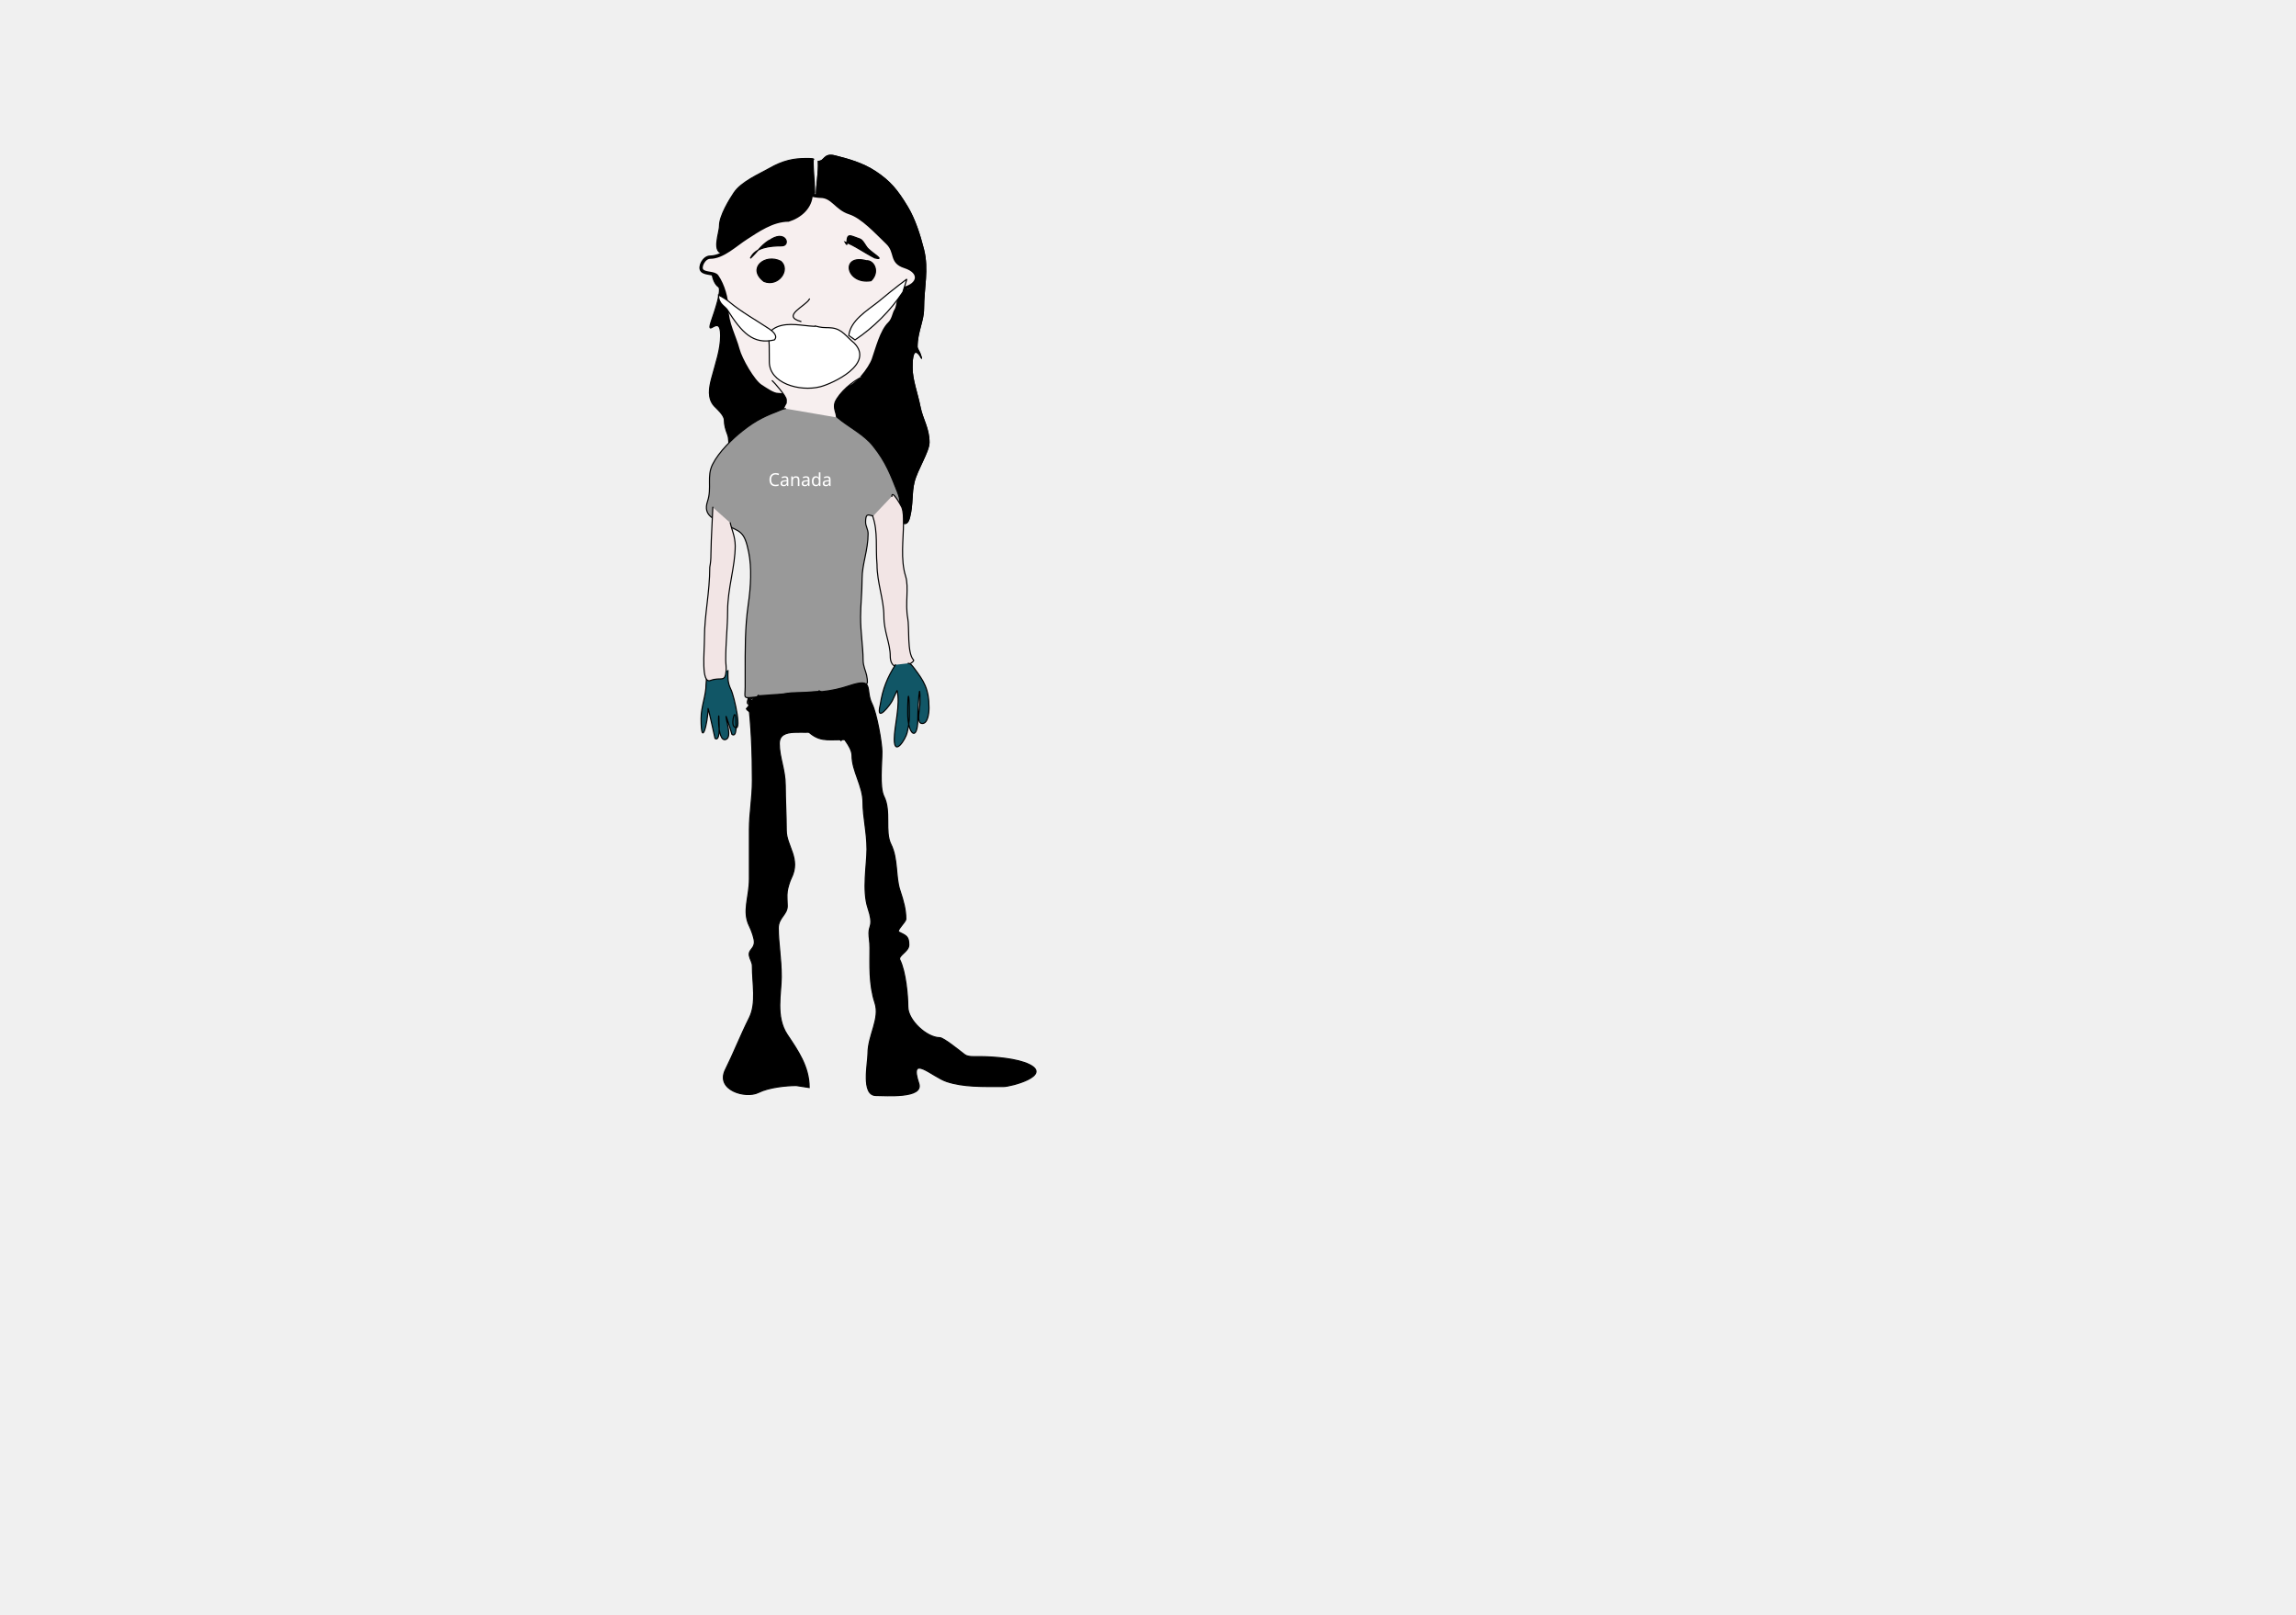
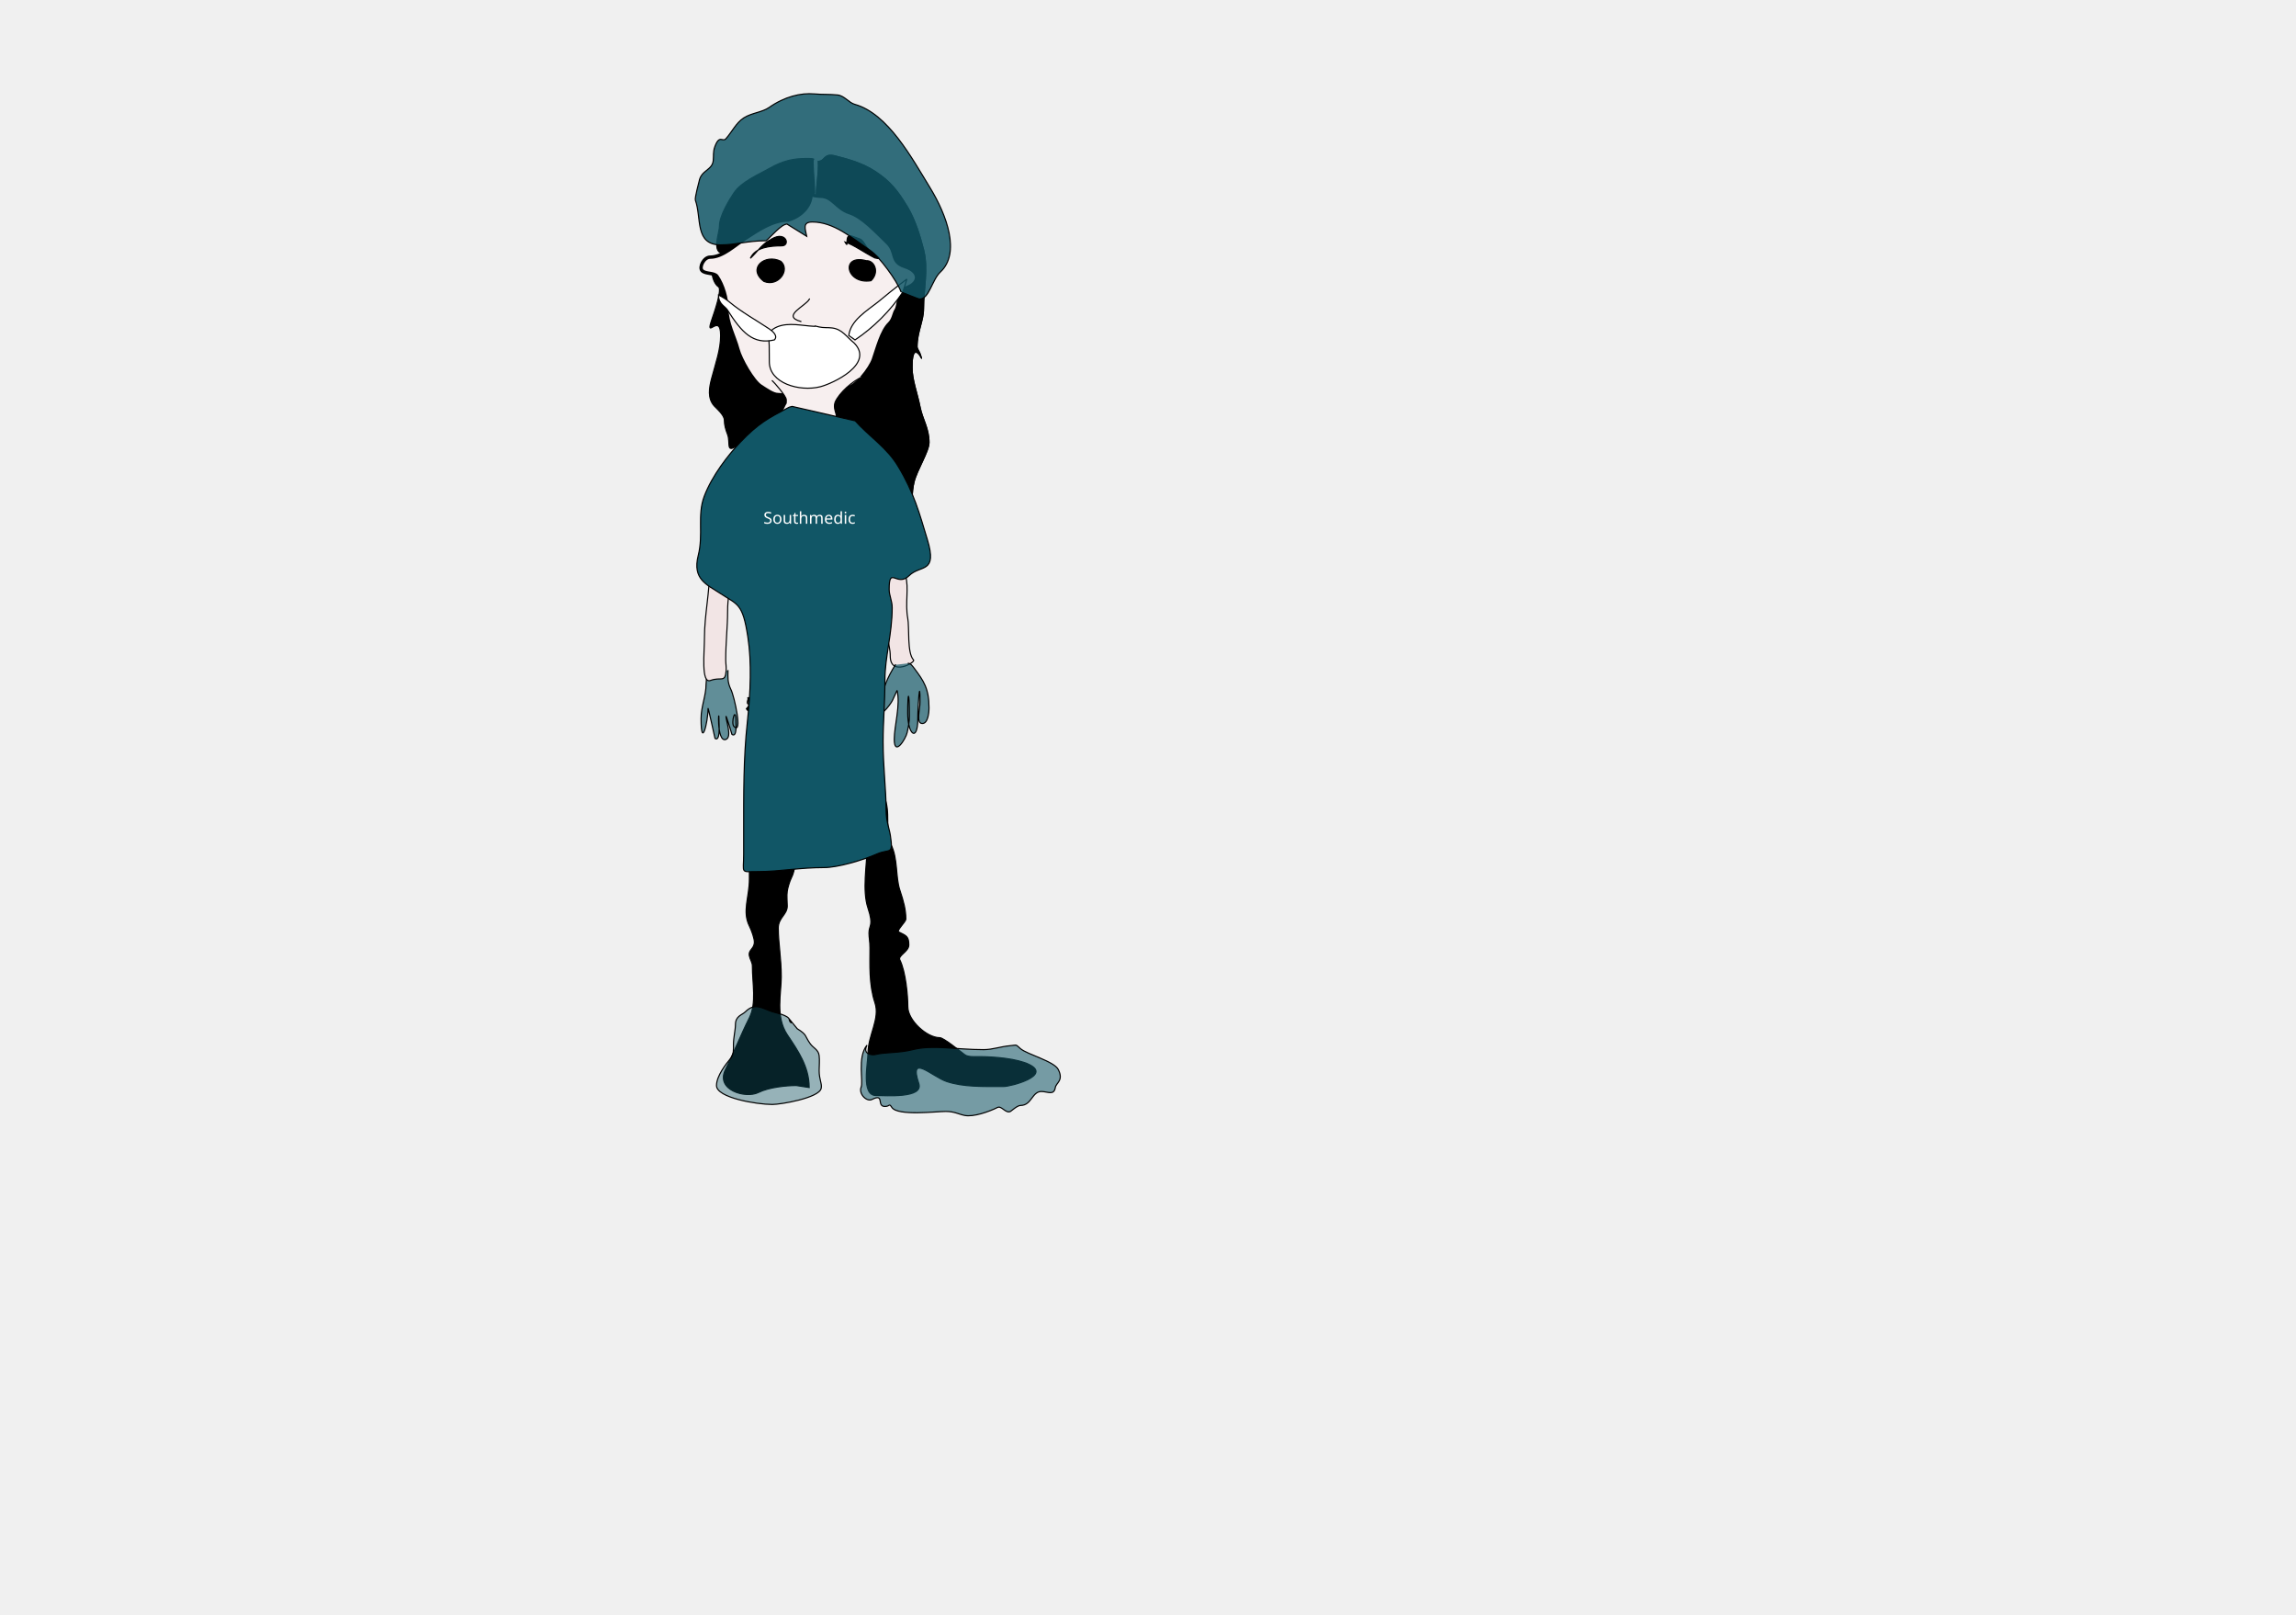
<svg xmlns="http://www.w3.org/2000/svg" style="isolation:isolate" viewBox="0 0 1536 1080" width="1536pt" height="1080pt">
  <defs>
-     <clipPath id="_clipPath_cpBsq9xCHse7Hvdb8SD56NiZBWjEKsyt">
+     <clipPath id="_clipPath_yjaby6WmPnah1nev9OCKCdMO6e9hA40p">
      <rect width="1536" height="1080" />
    </clipPath>
  </defs>
-   <g clip-path="url(#_clipPath_cpBsq9xCHse7Hvdb8SD56NiZBWjEKsyt)">
+   <g clip-path="url(#_clipPath_yjaby6WmPnah1nev9OCKCdMO6e9hA40p)">
    <g style="isolation:isolate" />
    <path d=" M 544 107 C 543.88 114.3 545 121.458 545 129 C 541.646 139.063 535.755 141.83 528 147 C 521.131 151.579 511.085 150.249 506 155.333 C 501.461 159.872 488.612 169.667 484.667 169.667 C 475.459 169.667 481.333 156.005 481.333 151 C 481.333 144.215 488.127 133.31 491 129 C 496.024 121.465 507.94 116.51 514.667 112.667 C 524.1 107.276 531.179 106 539.333 106 C 541.49 106 545.667 105.927 544 107 Z " fill="rgb(0,0,0)" vector-effect="non-scaling-stroke" stroke-width="1" stroke="rgb(0,0,0)" stroke-linejoin="miter" stroke-linecap="square" stroke-miterlimit="3" />
    <path d=" M 547.5 107.915 C 547.891 115.508 546.167 123.214 546.167 130.915 C 546.984 133.366 565.603 142.133 567.833 143.248 C 576.399 147.531 581.707 157.736 588.167 162.581 C 592.532 165.855 598.19 180.992 601.167 180.248 C 609.632 178.132 614.526 189.342 609.167 192.915 C 605.581 195.305 599.903 193.11 598.5 195.915 C 597.023 198.87 597.884 203.097 596.833 206.248 C 594.711 212.614 587.167 224.64 587.167 229.581 C 587.167 237.577 580.678 245.648 577.167 250.915 C 572.508 257.903 557.748 264.504 555.833 270.248 C 551.565 283.053 558.752 281.167 563.833 286.248 C 571.238 293.653 580.56 299.838 584.833 306.248 C 591.157 315.733 595.167 321.007 595.167 330.915 C 595.167 338.354 605.266 358.85 608.5 345.915 C 610.764 336.859 609.563 329.997 611.5 322.248 C 613.553 314.037 621.5 301.9 621.5 295.915 C 621.5 286.425 617.189 280.691 615.5 272.248 C 613.573 262.611 610.167 254.104 610.167 245.915 C 610.167 242.723 610.158 232.812 614.167 236.248 C 616.178 237.972 617.517 242.631 615.5 236.581 C 615.095 235.366 613.5 233.225 613.5 231.915 C 613.5 222.026 617.833 214.658 617.833 206.581 C 617.833 192.439 621.185 180.323 617.833 166.915 C 615.325 156.88 611.817 146.332 607.167 138.581 C 600.255 127.062 595.425 121.309 585.833 114.915 C 577.214 109.169 567.461 106.488 558.5 104.248 C 550.945 102.359 551.956 107.915 547.5 107.915 Z " fill="rgb(0,0,0)" vector-effect="non-scaling-stroke" stroke-width="1" stroke="rgb(0,0,0)" stroke-linejoin="miter" stroke-linecap="square" stroke-miterlimit="3" />
-     <clipPath id="_clipPath_ZC31mI3tJDQswKi85VCS6zDesDNCjxKi">
+     <clipPath id="_clipPath_SyZlOU279rAZ5YUUAyWHdUCPVUvEKLfC">
      <path d=" M 547.5 107.915 C 547.891 115.508 546.167 123.214 546.167 130.915 C 546.984 133.366 565.603 142.133 567.833 143.248 C 576.399 147.531 581.707 157.736 588.167 162.581 C 592.532 165.855 598.19 180.992 601.167 180.248 C 609.632 178.132 614.526 189.342 609.167 192.915 C 605.581 195.305 599.903 193.11 598.5 195.915 C 597.023 198.87 597.884 203.097 596.833 206.248 C 594.711 212.614 587.167 224.64 587.167 229.581 C 587.167 237.577 580.678 245.648 577.167 250.915 C 572.508 257.903 557.748 264.504 555.833 270.248 C 551.565 283.053 558.752 281.167 563.833 286.248 C 571.238 293.653 580.56 299.838 584.833 306.248 C 591.157 315.733 595.167 321.007 595.167 330.915 C 595.167 338.354 605.266 358.85 608.5 345.915 C 610.764 336.859 609.563 329.997 611.5 322.248 C 613.553 314.037 621.5 301.9 621.5 295.915 C 621.5 286.425 617.189 280.691 615.5 272.248 C 613.573 262.611 610.167 254.104 610.167 245.915 C 610.167 242.723 610.158 232.812 614.167 236.248 C 616.178 237.972 617.517 242.631 615.5 236.581 C 615.095 235.366 613.5 233.225 613.5 231.915 C 613.5 222.026 617.833 214.658 617.833 206.581 C 617.833 192.439 621.185 180.323 617.833 166.915 C 615.325 156.88 611.817 146.332 607.167 138.581 C 600.255 127.062 595.425 121.309 585.833 114.915 C 577.214 109.169 567.461 106.488 558.5 104.248 C 550.945 102.359 551.956 107.915 547.5 107.915 Z " fill="rgb(0,0,0)" vector-effect="non-scaling-stroke" stroke-width="1" stroke="rgb(0,0,0)" stroke-linejoin="miter" stroke-linecap="square" stroke-miterlimit="3" />
    </clipPath>
-     <g clip-path="url(#_clipPath_ZC31mI3tJDQswKi85VCS6zDesDNCjxKi)" />
+     <g clip-path="url(#_clipPath_SyZlOU279rAZ5YUUAyWHdUCPVUvEKLfC)" />
    <path d=" M 547.5 107.915 C 547.891 115.508 546.167 123.214 546.167 130.915 C 546.984 133.366 565.603 142.133 567.833 143.248 C 576.399 147.531 581.707 157.736 588.167 162.581 C 592.532 165.855 598.19 180.992 601.167 180.248 C 609.632 178.132 614.526 189.342 609.167 192.915 C 605.581 195.305 599.903 193.11 598.5 195.915 C 597.023 198.87 597.884 203.097 596.833 206.248 C 594.711 212.614 587.167 224.64 587.167 229.581 C 587.167 237.577 580.678 245.648 577.167 250.915 C 572.508 257.903 557.748 264.504 555.833 270.248 C 551.565 283.053 558.752 281.167 563.833 286.248 C 571.238 293.653 580.56 299.838 584.833 306.248 C 591.157 315.733 595.167 321.007 595.167 330.915 C 595.167 338.354 605.266 358.85 608.5 345.915 C 610.764 336.859 609.563 329.997 611.5 322.248 C 613.553 314.037 621.5 301.9 621.5 295.915 C 621.5 286.425 617.189 280.691 615.5 272.248 C 613.573 262.611 610.167 254.104 610.167 245.915 C 610.167 242.723 610.158 232.812 614.167 236.248 C 616.178 237.972 617.517 242.631 615.5 236.581 C 615.095 235.366 613.5 233.225 613.5 231.915 C 613.5 222.026 617.833 214.658 617.833 206.581 C 617.833 192.439 621.185 180.323 617.833 166.915 C 615.325 156.88 611.817 146.332 607.167 138.581 C 600.255 127.062 595.425 121.309 585.833 114.915 C 577.214 109.169 567.461 106.488 558.5 104.248 C 550.945 102.359 551.956 107.915 547.5 107.915 Z " fill="transparent" vector-effect="non-scaling-stroke" stroke-width="1" stroke="rgb(0,0,0)" stroke-linejoin="miter" stroke-linecap="square" stroke-miterlimit="3" />
    <path d=" M 479.599 181.981 C 485.54 186.803 487.351 185.726 489.562 195.207 C 491.561 202.83 496.322 212.257 496.322 218.608 C 496.322 228.067 501.917 237.12 506.285 243.365 C 512.084 251.656 521.963 255.944 526.923 263.035 C 533.599 272.58 525.599 278.572 518.027 283.383 C 508.957 289.147 500.575 292.637 493.12 297.966 C 485.287 303.566 488.866 295.971 486.715 290.505 C 485.512 287.448 484.581 284.28 484.581 281.009 C 484.581 277.494 479.088 272.924 477.82 271.514 C 473.174 266.348 474.431 259.338 476.041 253.2 C 478.848 242.496 482.09 233.903 482.09 224.373 C 482.09 208.292 471.023 228.548 476.397 213.182 C 477.625 209.669 483.266 193.468 480.667 191.816 C 475.924 188.803 474.478 175.404 479.599 181.981 Z " fill="rgb(0,0,0)" vector-effect="non-scaling-stroke" stroke-width="1" stroke="rgb(0,0,0)" stroke-linejoin="miter" stroke-linecap="square" stroke-miterlimit="3" />
    <path d=" M 542.654 129.736 C 542.43 138.528 535.468 144.626 527.484 147.169 C 516.626 147.169 506.532 154.424 499.479 158.917 C 491.772 163.826 483.607 171.981 475.049 171.981 C 470.83 171.981 467.439 178.857 469.761 181.076 C 472.112 183.322 477.904 182.305 479.632 184.781 C 483.732 190.657 486.254 199.839 486.254 206.288 C 486.254 216.261 491.443 225.159 493.644 233.574 C 495.433 240.409 503.879 255.024 508.892 258.217 C 512.676 260.627 517.14 263.891 520.483 263.891 C 526.945 263.891 529.788 267.483 535.264 269.576 C 545.394 273.448 556.214 259.722 565.214 259.722 C 572.47 259.722 582.259 246.171 584.274 240.395 C 586.794 233.169 589.8 221.328 594.909 216.446 C 597.816 213.669 597.993 209.503 599.443 207.425 C 601.325 204.728 601.29 193.791 604.5 193.024 C 615.127 190.485 616.654 181.867 605.278 178.244 C 595.536 175.141 600.167 168.594 593.609 162.327 C 586.268 155.313 577.007 145.007 568.326 142.242 C 559.49 139.428 557.041 131.252 548.878 131.252 C 547.82 131.252 542.302 130.747 542.654 129.736 Z " fill="rgb(247,239,239)" vector-effect="non-scaling-stroke" stroke-width="3" stroke="rgb(0,0,0)" stroke-linejoin="miter" stroke-linecap="square" stroke-miterlimit="3" />
    <path d=" M 577 252 C 570.662 254.601 561.603 262.392 558.667 269 C 557.292 273.125 559.667 276.279 559.667 279.333 C 559.667 284.526 555.408 283.172 551.667 285.667 C 547.51 288.438 525.497 294.491 524 290 C 520.292 278.875 520.722 279.889 525.333 270.667 C 526.185 268.964 526 270.422 526 268.667 C 526 268.222 526 267.778 526 267.333 C 526 264.886 518.029 255.859 516.667 254.667" fill="rgb(247,239,239)" vector-effect="non-scaling-stroke" stroke-width="1" stroke="rgb(0,0,0)" stroke-linejoin="miter" stroke-linecap="square" stroke-miterlimit="3" />
-     <path d=" M 560.278 279.278 C 567.676 285.573 577.982 290.452 584.112 298.278 C 592.827 309.095 595.958 318.017 600.225 328.612 C 605.988 342.918 596.404 338.957 590.155 343.612 C 583.398 348.643 579.077 339.319 579.077 349.278 C 579.077 351.921 580.755 354.05 580.755 356.945 C 580.755 367.864 576.727 377.382 576.727 386.945 C 576.727 396.526 575.72 404.641 575.72 412.612 C 575.72 423.236 577.398 432.628 577.398 441.278 C 577.398 445.624 579.16 448.689 579.748 451.612 C 581.445 460.038 579.344 456.968 572.363 459.278 C 564.189 461.984 550.412 464.945 543.158 464.945 C 529.615 464.945 518.189 466.612 506.903 466.612 C 496.294 466.612 498.511 467.787 498.511 459.278 C 498.511 456.389 498.511 453.5 498.511 450.612 C 498.511 434.451 498.354 419.701 500.525 404.612 C 502.367 391.804 502.952 379.663 500.861 369.278 C 497.963 354.893 495.219 355.811 485.419 350.945 C 478.172 347.347 470.015 345.164 473.334 335.278 C 476.355 326.279 472.678 318.582 476.691 310.612 C 481.035 301.984 490.059 293.392 496.497 288.278 C 506.486 280.343 512.64 278 522.009 274.278 L 523.688 273.612 L 525.366 273.278" fill="rgb(153,153,153)" vector-effect="non-scaling-stroke" stroke-width="1" stroke="rgb(0,0,0)" stroke-linejoin="miter" stroke-linecap="square" stroke-miterlimit="3" />
    <path d=" M 502 172.75 C 505.218 165.264 515.492 164.417 523 164.417 C 528.884 164.417 526.03 154.209 516.333 159.75 C 515.985 159.949 515.681 160.218 515.333 160.417 C 514.902 160.663 514.413 160.808 514 161.083 C 508.728 164.598 507.05 168.033 502 172.75 Z " fill="rgb(0,0,0)" vector-effect="non-scaling-stroke" stroke-width="1" stroke="rgb(0,0,0)" stroke-linejoin="miter" stroke-linecap="square" stroke-miterlimit="3" />
    <path d=" M 565.25 161.833 C 570.995 163.626 578.417 169.084 585.25 172.5 C 592.365 174.279 584.427 170.01 580.583 166.167 C 579.046 164.629 577.349 160.533 575.25 159.833 C 568.452 157.567 566.583 155.304 566.583 163.167 C 566.583 163.518 566.601 164.167 565.25 161.833 Z " fill="rgb(0,0,0)" vector-effect="non-scaling-stroke" stroke-width="1" stroke="rgb(0,0,0)" stroke-linejoin="miter" stroke-linecap="square" stroke-miterlimit="3" />
    <path d=" M 583.875 345.398 C 587.446 355.598 585.691 366.783 586.71 377.521 C 586.71 389.681 591.316 400.993 591.316 412.259 C 591.316 422.414 595.567 430.289 595.567 438.779 C 595.567 452.698 612.652 442.97 611.157 441.394 C 606.699 436.694 608.474 419.777 607.26 413.38 C 605.43 403.733 608.171 392.729 605.843 385.365 C 602.324 374.237 604.425 360.442 604.425 349.88 C 604.425 345.529 604.457 342.499 603.362 339.422 C 603.008 338.425 596.63 327.104 596.63 331.951" fill="rgb(242,229,229)" vector-effect="non-scaling-stroke" stroke-width="1" stroke="rgb(0,0,0)" stroke-linejoin="miter" stroke-linecap="square" stroke-miterlimit="3" />
-     <path d=" M 473.001 448.47 C 473.001 448.47 472.339 457.859 472.339 457.859 C 472.339 465.19 469.006 472.6 469.006 480.526 C 469.006 501.544 473.673 483.021 473.673 473.859 C 473.673 472.526 478.339 493.859 478.339 493.859 C 481.944 496.262 481.006 484.414 481.006 483.192 C 481.006 467.975 478.882 497.242 485.673 494.526 C 489.853 492.853 485.673 481.927 485.673 479.192 C 485.673 477.859 489.673 491.192 489.673 491.192 C 493.206 493.548 492.339 483.409 492.339 482.526 C 492.339 471.406 488.716 483.569 491.006 485.859 C 497.053 491.905 491.274 465.728 489.006 461.192 C 486.523 456.226 487.006 452.543 487.006 448.526" fill="rgb(17,86,102)" vector-effect="non-scaling-stroke" stroke-width="1" stroke="rgb(0,0,0)" stroke-linejoin="miter" stroke-linecap="square" stroke-miterlimit="3" />
+     <path d=" M 473.001 448.47 C 473.001 448.47 472.339 457.859 472.339 457.859 C 472.339 465.19 469.006 472.6 469.006 480.526 C 469.006 501.544 473.673 483.021 473.673 473.859 C 473.673 472.526 478.339 493.859 478.339 493.859 C 481.944 496.262 481.006 484.414 481.006 483.192 C 481.006 467.975 478.882 497.242 485.673 494.526 C 489.853 492.853 485.673 481.927 485.673 479.192 C 485.673 477.859 489.673 491.192 489.673 491.192 C 493.206 493.548 492.339 483.409 492.339 482.526 C 492.339 471.406 488.716 483.569 491.006 485.859 C 497.053 491.905 491.274 465.728 489.006 461.192 C 486.523 456.226 487.006 452.543 487.006 448.526" fill="rgb(17,86,102)" fill-opacity="0.64" vector-effect="non-scaling-stroke" stroke-width="1" stroke="rgb(0,0,0)" stroke-linejoin="miter" stroke-linecap="square" stroke-miterlimit="3" />
    <line x1="529.125" y1="242.063" x2="550.5" y2="244.875" vector-effect="non-scaling-stroke" stroke-width="1" stroke="rgb(0,0,0)" stroke-linejoin="miter" stroke-linecap="square" stroke-miterlimit="3" />
    <path d=" M 500.333 466.667 C 502.694 485.051 503.333 503.429 503.333 522 C 503.333 534.213 501.333 543.67 501.333 554.667 C 501.333 567.111 501.333 577.556 501.333 588 C 501.333 599.984 496.407 609.481 501.333 619.333 C 503.013 622.692 504.667 627.748 504.667 630 C 504.667 634.803 500.478 635.059 501.333 639.333 C 501.798 641.655 503.333 643.649 503.333 646 C 503.333 657.855 506.215 670.904 501.333 680.667 C 495.129 693.076 490.745 704.509 485.333 715.333 C 478.453 729.095 498.903 734.882 507.333 730.667 C 514.391 727.138 526.186 726 532.667 726 C 532.667 726 541.333 727.333 541.333 727.333 C 541.333 713.173 533.456 702.184 526.667 692 C 518.641 679.961 522.667 664.401 522.667 653.333 C 522.667 640.562 520.667 630.872 520.667 620.667 C 520.667 613.792 526.667 611.664 526.667 606 C 526.667 602.777 526.212 599.181 526.667 596 C 526.999 593.672 528.283 589.434 529.333 587.333 C 535.919 574.162 526 565.816 526 555.333 C 526 544.664 525.333 534.902 525.333 525.333 C 525.333 514.726 521.333 506.522 521.333 497.333 C 521.333 485.458 539.393 491.97 546 488.667 C 549.082 487.126 554.514 486.538 556.667 486 C 558.922 485.436 564.221 493.779 562.667 495.333" fill="rgb(0,0,0)" vector-effect="non-scaling-stroke" stroke-width="1" stroke="rgb(0,0,0)" stroke-linejoin="miter" stroke-linecap="square" stroke-miterlimit="3" />
+     <path d=" M 527.333 680.667 C 527.333 680.667 533.333 688 533.333 688 C 540.208 692.296 538.104 692.545 542 698 C 544.18 701.051 547.492 701.934 548 706 C 548.394 709.149 548 712.837 548 716 C 548 722.176 550.107 724.905 549.333 728 C 547.747 734.343 522.403 738.667 516.667 738.667 C 506.343 738.667 479.333 734.23 479.333 726 C 479.333 719.528 485.944 711.267 488.667 708 C 491.002 705.197 490.667 702.073 490.667 698.667 C 490.667 693.932 492 688.82 492 685.333 C 492 679.38 496.438 678.896 498.667 676.667 C 505.005 670.328 509.95 674.428 516.667 676.667 C 518.195 677.176 528 679.102 528 682 C 528 683.586 531.597 686.264 527.333 680.667 Z " fill="rgb(17,86,102)" fill-opacity="0.4" vector-effect="non-scaling-stroke" stroke-width="1" stroke="rgb(0,0,0)" stroke-linejoin="miter" stroke-linecap="square" stroke-miterlimit="3" />
    <path d=" M 500.667 466.667 C 500.667 466.667 522.667 464.667 522.667 464.667 C 525.475 463.864 528.421 463.333 531.333 463.333 C 545.327 463.333 555.639 462.787 568 458.667 C 585.468 452.844 578.535 461.071 583.333 470.667 C 586.622 477.245 590 496.966 590 502.667 C 590 511.023 588.223 526.446 591.333 532.667 C 596.269 542.539 591.676 556.018 596 564.667 C 600.819 574.306 598.993 586.313 602 595.333 C 604.566 603.032 606 608.503 606 614.667 C 606 616.643 599.444 622.389 601.333 623.333 C 606.232 625.783 608 626.145 608 632 C 608 636.492 600.522 639.044 602 642 C 605.924 649.848 607.333 665.962 607.333 673.333 C 607.333 682.374 620.009 694 628.667 694 C 631.28 694 642.658 703.327 645.333 705.333 C 647.642 707.065 651.903 706.667 654.667 706.667 C 665.104 706.667 680.621 707.977 688.667 712 C 703.586 719.46 676.286 726.667 671.333 726.667 C 657.317 726.667 644.508 727.058 633.333 723.333 C 623.558 720.075 607.798 704.059 614.667 724.667 C 618.025 734.74 592.576 732.667 586 732.667 C 575.927 732.667 580.667 710.974 580.667 704.667 C 580.667 692.327 588.899 681.364 585.333 670.667 C 581.241 658.389 582 644.927 582 634 C 582 629.579 581.333 627.058 581.333 624 C 581.333 618.618 584.634 619.235 580.667 607.333 C 576.696 595.42 580 578.447 580 568 C 580 556.569 577.333 546.487 577.333 536.667 C 577.333 525.616 570 515.781 570 505.333 C 570 501.84 567.234 497.727 566 496 C 560.636 488.491 555.534 476.136 553.333 467.333" fill="rgb(0,0,0)" vector-effect="non-scaling-stroke" stroke-width="1" stroke="rgb(0,0,0)" stroke-linejoin="miter" stroke-linecap="square" stroke-miterlimit="3" />
    <path d=" M 507.333 465 C 507.333 465 499.333 474 499.333 474 C 502.165 479.662 522.239 478.786 527.333 481.333 C 533.374 484.353 536.538 485.204 539.333 488 C 547.664 496.331 552.902 494.667 564 494.667 C 573.841 494.667 575.099 486.36 574 478.667 C 572.898 470.955 566.893 472.151 562.667 469.333 C 556.818 465.434 551.579 464.147 548 462" fill="rgb(0,0,0)" vector-effect="non-scaling-stroke" stroke-width="1" stroke="rgb(0,0,0)" stroke-linejoin="miter" stroke-linecap="square" stroke-miterlimit="3" />
    <path d=" M 506.062 468.375 C 505.05 468.189 501.071 465.723 500.25 468.187 C 497.578 476.202 511.938 462.682 504.75 466.875 C 501.539 468.748 507.965 466.551 504.937 467.812 C 504.472 468.006 504.812 468.812 504.75 469.312 C 505.687 469.875 503.437 467.625 503.437 467.625" fill="none" vector-effect="non-scaling-stroke" stroke-width="1" stroke="rgb(0,0,0)" stroke-linejoin="miter" stroke-linecap="square" stroke-miterlimit="3" />
-     <path d=" M 599 444.631 C 593.809 452.789 590.469 460.608 588.875 471.302 C 585.576 484.583 595.841 471.155 597.125 468.283 C 597.125 468.283 600.125 461.741 600.125 461.741 C 602.534 471.437 598.25 485.444 598.25 494.451 C 598.25 506.387 605.965 494.195 606.875 489.922 C 607.672 486.177 608.375 482.799 608.375 478.851 C 608.375 462.251 607.25 460.965 607.25 476.838 C 607.25 491.884 614 496.192 614 480.864 C 614 471.288 615.5 451.99 615.5 469.289 C 615.5 474.395 612.655 483.883 617 483.883 C 620.6 483.883 621.5 477.43 621.5 473.315 C 621.5 460.519 617.833 455.31 612.125 447.651 C 610.366 445.291 609.209 443.625 607.625 443.625" fill="rgb(17,86,102)" vector-effect="non-scaling-stroke" stroke-width="1" stroke="rgb(0,0,0)" stroke-linejoin="miter" stroke-linecap="square" stroke-miterlimit="3" />
+     <path d=" M 599 444.631 C 593.809 452.789 590.469 460.608 588.875 471.302 C 585.576 484.583 595.841 471.155 597.125 468.283 C 597.125 468.283 600.125 461.741 600.125 461.741 C 602.534 471.437 598.25 485.444 598.25 494.451 C 598.25 506.387 605.965 494.195 606.875 489.922 C 607.672 486.177 608.375 482.799 608.375 478.851 C 608.375 462.251 607.25 460.965 607.25 476.838 C 607.25 491.884 614 496.192 614 480.864 C 614 471.288 615.5 451.99 615.5 469.289 C 615.5 474.395 612.655 483.883 617 483.883 C 620.6 483.883 621.5 477.43 621.5 473.315 C 621.5 460.519 617.833 455.31 612.125 447.651 C 610.366 445.291 609.209 443.625 607.625 443.625" fill="rgb(17,86,102)" fill-opacity="0.69" vector-effect="non-scaling-stroke" stroke-width="1" stroke="rgb(0,0,0)" stroke-linejoin="miter" stroke-linecap="square" stroke-miterlimit="3" />
    <path d=" M 522.375 174.75 C 511.674 169.349 499.59 179.598 511.125 188.25 C 520.667 192.067 528.914 180.552 522.375 174.75 Z " fill="rgb(0,0,0)" vector-effect="non-scaling-stroke" stroke-width="1" stroke="rgb(0,0,0)" stroke-linejoin="miter" stroke-linecap="square" stroke-miterlimit="3" />
    <path d=" M 579.656 174.375 C 561.963 169.556 565.901 190.543 582.75 187.734 C 588.787 181.697 584.571 173.953 579.656 174.375 Z " fill="rgb(0,0,0)" vector-effect="non-scaling-stroke" stroke-width="1" stroke="rgb(0,0,0)" stroke-linejoin="miter" stroke-linecap="square" stroke-miterlimit="3" />
    <path d=" M 541.5 200 C 539.129 204.674 522.396 211.358 535.75 215" fill="none" vector-effect="non-scaling-stroke" stroke-width="1" stroke="rgb(0,0,0)" stroke-linejoin="miter" stroke-linecap="square" stroke-miterlimit="3" />
    <path d=" M 476.864 339.32 C 476.864 339.32 475.847 361.334 475.847 361.334 C 475.847 364.494 475.593 367.532 475.593 370.709 C 475.593 374.034 475.406 376.222 474.831 379.334 C 474.831 396.179 471.274 411.221 471.274 426.584 C 471.274 436.306 468.858 457.476 475.339 455.084 C 482.376 452.487 485.143 456.854 485.756 448.709 C 485.963 445.952 485.502 443.883 485.502 441.209 C 485.502 429.417 486.772 419.331 486.772 408.584 C 486.772 393.431 491.853 378.946 491.853 365.084 C 491.853 358.815 489.339 353.782 488.551 349.709" fill="rgb(242,229,229)" vector-effect="non-scaling-stroke" stroke-width="1" stroke="rgb(0,0,0)" stroke-linejoin="miter" stroke-linecap="square" stroke-miterlimit="3" />
    <text transform="matrix(1,0,0,1,514.024,325.067)" style="font-family:'Offside';font-weight:400;font-size:12px;font-style:normal;fill:#ffffff;stroke:none;">Canada</text>
    <path d=" M 514 224.373 C 512.25 224.919 515.804 221.01 517.333 220 C 524.294 215.406 533.652 217.302 541.333 218 C 550.872 218.867 540.863 217.081 548 218.667 C 551.055 219.346 553.647 218.956 556.667 219.333 C 563.478 220.185 566.159 225.194 571.333 229.333 C 585.359 243.359 557.162 256.543 548.667 258.667 C 534.787 262.137 514.667 256.287 514.667 242 C 514.667 233.556 514.667 227.111 514 224.373 Z " fill="rgb(255,255,255)" vector-effect="non-scaling-stroke" stroke-width="1" stroke="rgb(0,0,0)" stroke-linejoin="miter" stroke-linecap="square" stroke-miterlimit="3" />
+     <path d=" M 572.131 281.459 C 581.068 291.588 593.519 299.439 600.925 312.033 C 611.453 329.439 615.235 343.797 620.391 360.845 C 627.353 383.866 615.775 377.493 608.225 384.983 C 600.062 393.08 594.842 378.076 594.842 394.101 C 594.842 398.354 596.869 401.779 596.869 406.438 C 596.869 424.009 592.003 439.326 592.003 454.714 C 592.003 470.131 590.786 483.191 590.786 496.016 C 590.786 513.113 592.814 528.225 592.814 542.146 C 592.814 549.138 594.942 554.071 595.653 558.774 C 597.703 572.333 595.164 567.393 586.731 571.111 C 576.855 575.465 560.212 580.229 551.448 580.229 C 535.087 580.229 521.283 582.911 507.649 582.911 C 494.832 582.911 497.51 584.803 497.51 571.111 C 497.51 566.462 497.51 561.813 497.51 557.165 C 497.51 531.159 497.321 507.424 499.943 483.142 C 502.169 462.533 502.876 442.995 500.349 426.285 C 496.849 403.137 493.533 404.613 481.694 396.783 C 472.939 390.994 463.085 387.48 467.094 371.573 C 470.744 357.092 466.301 344.705 471.149 331.88 C 476.398 317.996 487.3 304.171 495.077 295.942 C 507.145 283.173 514.58 279.401 525.898 273.413 L 527.926 272.34 L 529.954 271.804 L 572.131 281.459 Z " fill="rgb(17,86,102)" vector-effect="non-scaling-stroke" stroke-width="1" stroke="rgb(0,0,0)" stroke-linejoin="miter" stroke-linecap="square" stroke-miterlimit="3" />
    <path d=" M 567.833 224.373 C 569.017 214.391 579.646 208.04 587.333 202 C 599.333 192 606.667 186.667 606.667 186.667 C 606.667 186.667 604 195.333 604 195.333 C 595.761 207.692 584.399 219.068 572 227.333 L 567.833 224.373 Z " fill="rgb(255,255,255)" vector-effect="non-scaling-stroke" stroke-width="1" stroke="rgb(0,0,0)" stroke-linejoin="miter" stroke-linecap="square" stroke-miterlimit="3" />
    <path d=" M 518.027 227.333 C 520.794 224.622 516.571 221.27 514.667 220 C 506.073 214.271 496.025 208.688 488 202 C 485.68 200.067 483.362 198.681 480.667 197.333 C 480.667 203.402 484.916 204.582 486.667 207.333 C 496.151 222.238 503.714 230.667 518.027 227.333 Z " fill="rgb(255,255,255)" vector-effect="non-scaling-stroke" stroke-width="1" stroke="rgb(0,0,0)" stroke-linejoin="miter" stroke-linecap="square" stroke-miterlimit="3" />
+     <path d=" M 539.69 158.045 C 539.69 158.045 526.485 149.863 526.485 149.863 C 522.82 149.863 515.859 158.216 512.533 161.005 C 500.129 161.005 492.265 163.79 482.136 163.79 C 464.565 163.79 469.488 145.85 465.194 133.848 C 464.696 132.455 467.685 121.313 467.685 121.313 C 469.05 113.687 476.479 113.983 477.153 107.387 C 477.508 103.912 476.966 101.644 478.15 98.334 C 481.276 89.598 483.342 95.315 485.624 92.763 C 489.768 88.131 492.415 82.17 497.584 78.837 C 502.767 75.493 509.829 75.155 514.526 71.873 C 524.809 64.688 535.658 61.958 544.923 62.821 C 550.051 63.298 555.253 62.967 560.37 63.517 C 564.865 64 567.839 68.668 571.831 69.784 C 594.126 76.015 610.038 105.73 622.16 125.491 C 633.508 143.993 642.615 169.338 629.136 181.895 C 623.451 187.191 621.703 200 615.184 200 C 614.336 200 602.763 195.228 602.726 195.126 C 599.928 187.304 587.926 171.554 582.794 167.968 C 569.661 158.792 557.653 148.471 543.428 148.471 C 536.664 148.471 538.678 153.019 539.69 158.045 Z " fill="rgb(17,86,102)" fill-opacity="0.85" vector-effect="non-scaling-stroke" stroke-width="1" stroke="rgb(0,0,0)" stroke-linejoin="miter" stroke-linecap="square" stroke-miterlimit="3" />
+     <text transform="matrix(1,0,0,1,510.695,350.276)" style="font-family:'Offside';font-weight:400;font-size:11px;font-style:normal;fill:#ffffff;stroke:none;">Southmedic</text>
+     <path d=" M 580 699 C 573.277 707.221 577.862 723.61 576 727.333 C 574.493 731.855 579.892 737.054 583.333 735.333 C 592.103 730.949 586.133 740 592 740 C 595.568 740 594.582 737.54 596.667 740.667 C 600.57 746.521 626.4 743.333 632.667 743.333 C 638.465 743.333 641.246 745.182 645.333 746 C 651.283 747.19 661.715 743.476 667.333 740.667 C 670.048 739.309 672.789 744.939 676 743.333 C 676.568 743.05 680.57 739.333 682.667 739.333 C 690.23 739.333 690.327 730 696.667 730 C 700.838 730 705.068 732.924 706 727.333 C 706.531 724.148 711.697 722.728 708 715.333 C 705.214 709.762 687.224 705.24 682.667 701.333 C 679.166 698.333 680.783 698.899 676 699.333 C 668.902 699.979 664.263 702 658 702 C 639.09 702 624.181 698.621 610.667 702 C 600.761 704.476 592.585 703.52 585.333 705.333 C 584.161 705.626 576.667 705.666 580 699 Z " fill="rgb(17,86,102)" fill-opacity="0.55" vector-effect="non-scaling-stroke" stroke-width="1" stroke="rgb(0,0,0)" stroke-linejoin="miter" stroke-linecap="square" stroke-miterlimit="3" />
  </g>
</svg>
